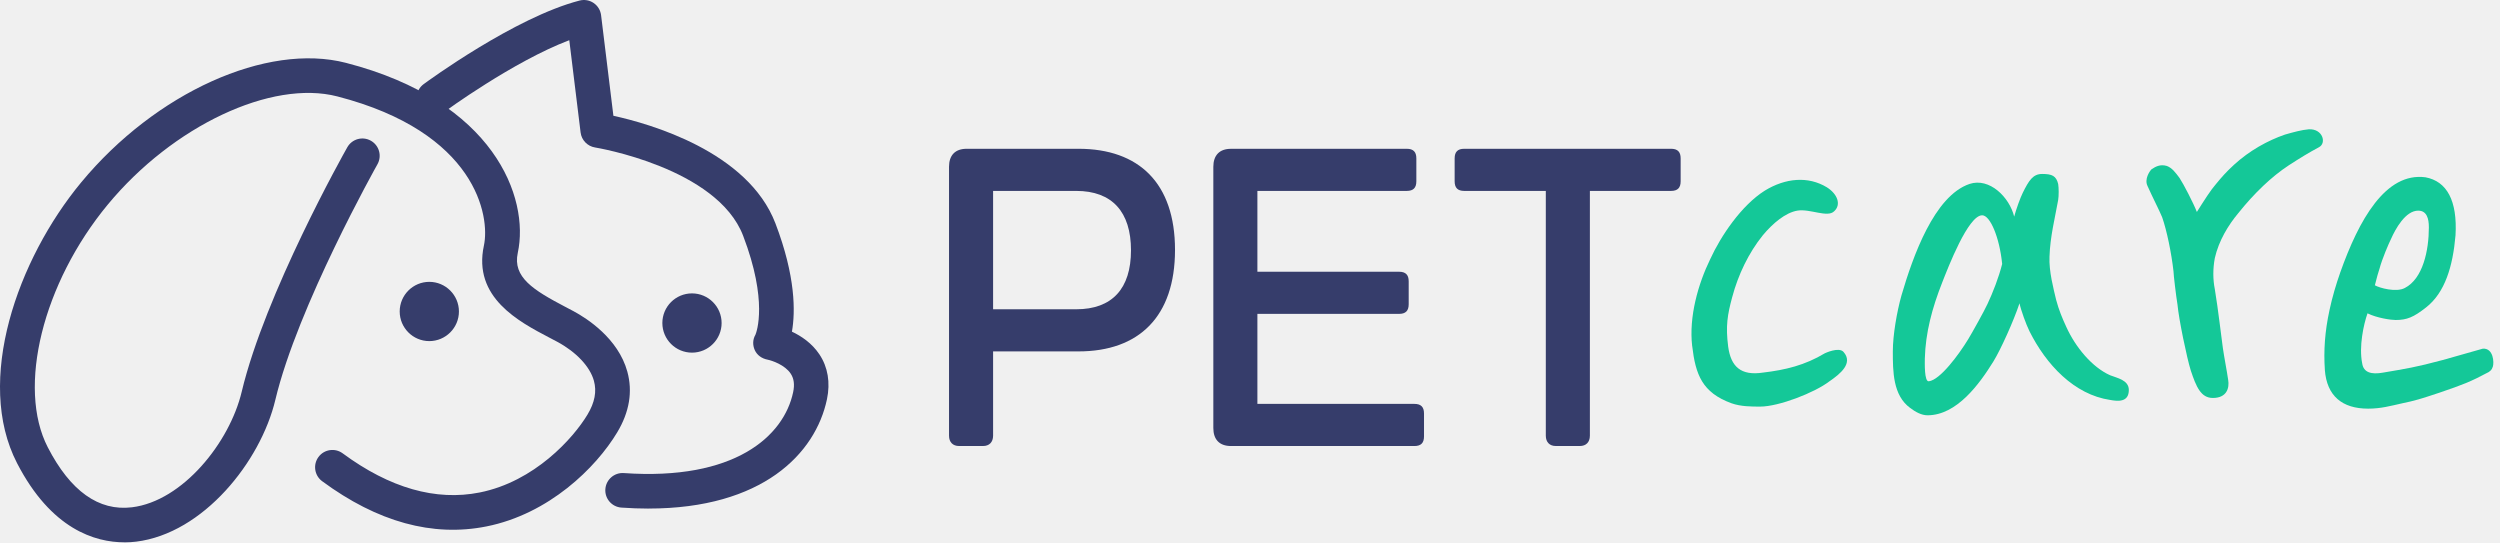
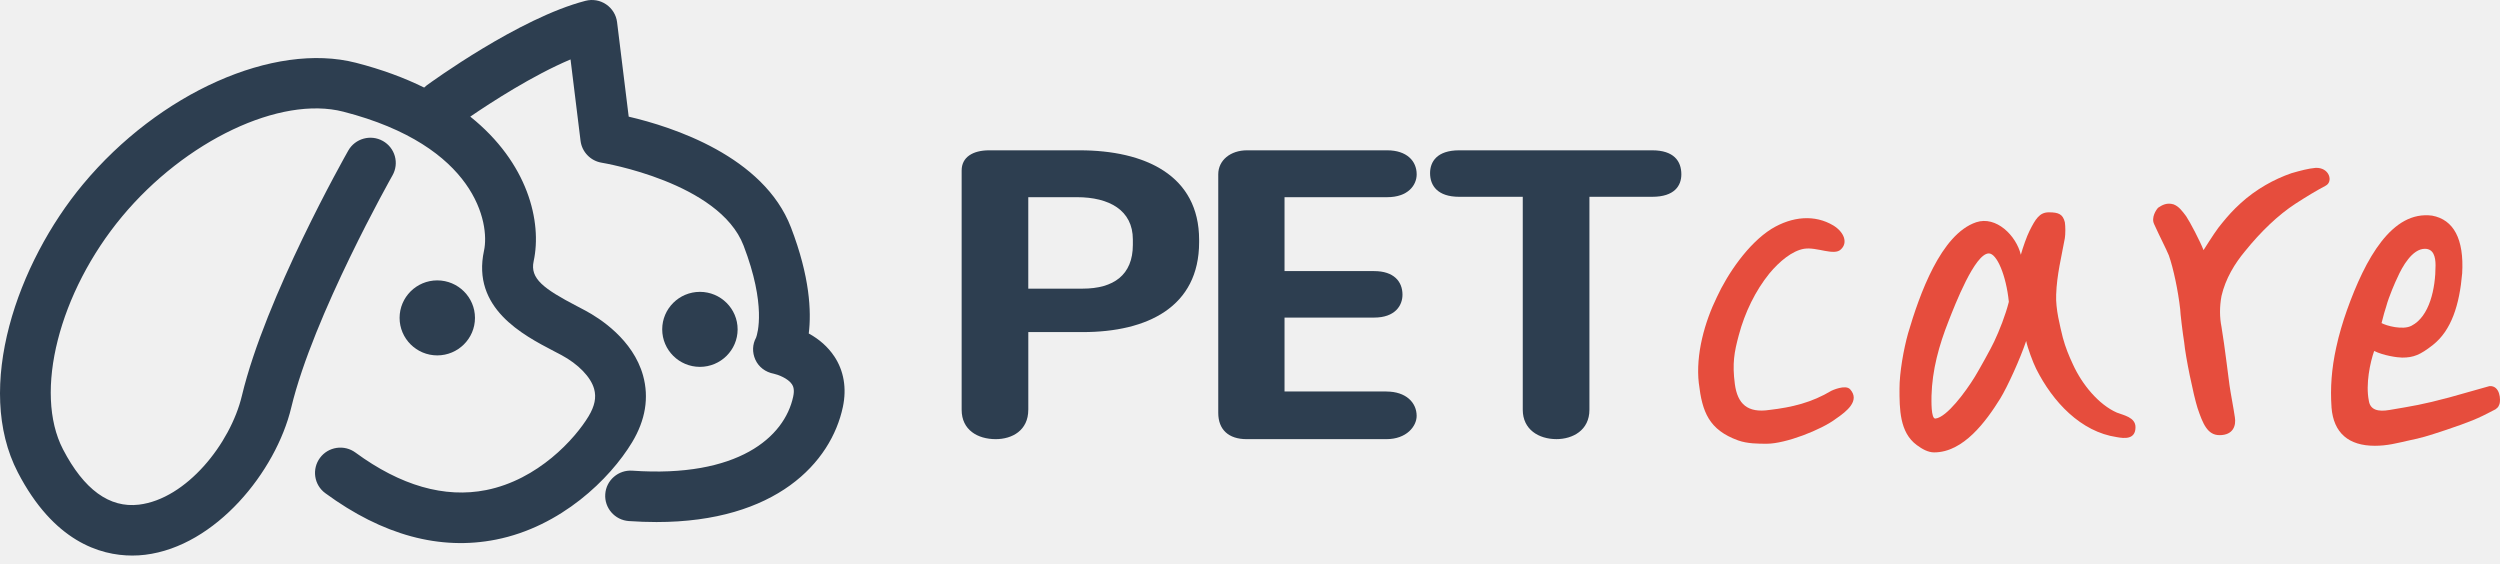
- <svg xmlns="http://www.w3.org/2000/svg" width="189" height="41" viewBox="0 0 189 41" fill="none">
-   <g clip-path="url(#clip0_137_446)">
-     <path d="M9.398 40.999C7.203 40.999 3.875 40.024 1.288 35.012C-1.92 28.797 1.302 19.627 6.144 13.781C11.756 7.006 20.171 3.206 26.155 4.752C37.338 7.637 40.049 14.924 39.144 19.117C38.746 20.954 40.312 21.927 42.746 23.203C42.96 23.314 43.168 23.424 43.37 23.532C44.359 24.064 46.734 25.575 47.426 28.094C47.841 29.605 47.585 31.148 46.662 32.685C45.047 35.377 41.49 38.857 36.78 39.797C32.712 40.612 28.531 39.461 24.353 36.378C23.772 35.949 23.648 35.131 24.077 34.548C24.506 33.967 25.326 33.843 25.907 34.273C29.467 36.898 32.953 37.894 36.267 37.231C40.407 36.403 43.339 33.137 44.417 31.339C44.965 30.426 45.122 29.592 44.9 28.788C44.605 27.717 43.569 26.615 42.127 25.838C41.933 25.735 41.734 25.629 41.528 25.523C39.222 24.314 35.737 22.487 36.583 18.566C37.062 16.349 36.005 9.999 25.499 7.288C20.529 6.006 13.075 9.516 8.158 15.454C3.233 21.401 1.278 29.294 3.612 33.816C5.323 37.132 7.465 38.658 9.975 38.351C13.806 37.884 17.359 33.458 18.273 29.617C20.041 22.196 26.003 11.583 26.256 11.135C26.612 10.505 27.409 10.283 28.039 10.639C28.668 10.995 28.89 11.792 28.534 12.422C28.475 12.528 22.498 23.164 20.817 30.224C19.704 34.901 15.362 40.329 10.291 40.949C10.021 40.982 9.721 41.003 9.396 41.003L9.398 40.999Z" fill="#363D6B" />
-     <path d="M49.028 38.449C48.371 38.449 47.687 38.424 46.977 38.374C46.257 38.323 45.712 37.697 45.765 36.976C45.817 36.256 46.443 35.712 47.162 35.764C55.526 36.352 59.258 32.99 59.962 29.648C60.083 29.078 60.023 28.622 59.781 28.253C59.343 27.584 58.364 27.258 58.023 27.189C57.602 27.108 57.236 26.857 57.061 26.468C56.889 26.082 56.901 25.667 57.112 25.305C57.197 25.1 58.071 22.768 56.181 17.824C54.213 12.677 45.079 11.162 44.986 11.149C44.411 11.056 43.964 10.594 43.893 10.015L43.038 3.039C38.796 4.647 33.639 8.425 33.581 8.467C32.999 8.895 32.181 8.771 31.752 8.19C31.323 7.609 31.446 6.789 32.029 6.36C32.308 6.154 38.918 1.312 43.816 0.042C44.181 -0.052 44.57 0.014 44.88 0.227C45.192 0.44 45.397 0.774 45.442 1.15L46.373 8.753C49.082 9.345 56.538 11.436 58.623 16.889C60.156 20.902 60.133 23.578 59.87 25.074C60.564 25.399 61.377 25.934 61.949 26.793C62.588 27.75 62.785 28.924 62.518 30.185C61.653 34.294 57.644 38.447 49.025 38.447L49.028 38.449Z" fill="#363D6B" />
-     <path d="M52.314 26.398C53.407 26.398 54.292 25.513 54.292 24.42C54.292 23.328 53.407 22.442 52.314 22.442C51.222 22.442 50.336 23.328 50.336 24.42C50.336 25.513 51.222 26.398 52.314 26.398Z" fill="#363D6B" />
-     <path d="M52.314 26.66C51.079 26.66 50.074 25.655 50.074 24.42C50.074 23.185 51.079 22.18 52.314 22.18C53.549 22.18 54.554 23.185 54.554 24.42C54.554 25.655 53.549 26.66 52.314 26.66ZM52.314 22.705C51.369 22.705 50.597 23.474 50.597 24.422C50.597 25.369 51.367 26.138 52.314 26.138C53.261 26.138 54.031 25.369 54.031 24.422C54.031 23.474 53.261 22.705 52.314 22.705Z" fill="#363D6B" />
-     <path d="M32.455 25.526C33.547 25.526 34.433 24.64 34.433 23.548C34.433 22.456 33.547 21.57 32.455 21.57C31.362 21.57 30.477 22.456 30.477 23.548C30.477 24.64 31.362 25.526 32.455 25.526Z" fill="#363D6B" />
-     <path d="M32.455 25.788C31.22 25.788 30.217 24.783 30.217 23.548C30.217 22.313 31.222 21.308 32.455 21.308C33.688 21.308 34.695 22.313 34.695 23.548C34.695 24.783 33.69 25.788 32.455 25.788ZM32.455 21.833C31.509 21.833 30.74 22.602 30.74 23.55C30.74 24.497 31.509 25.266 32.455 25.266C33.4 25.266 34.171 24.497 34.171 23.55C34.171 22.602 33.402 21.833 32.455 21.833Z" fill="#363D6B" />
-     <path d="M75.078 26.566V32.936C75.078 33.428 74.788 33.718 74.324 33.718H72.5C72.036 33.718 71.746 33.428 71.746 32.936V12.609C71.746 11.74 72.21 11.248 73.079 11.248H81.534C86.11 11.248 88.831 13.854 88.831 18.892C88.831 23.93 86.11 26.566 81.534 26.566H75.076H75.078ZM75.078 14.433V23.381H81.361C84.083 23.381 85.503 21.817 85.503 18.922C85.503 16.026 84.084 14.433 81.361 14.433H75.078Z" fill="#363D6B" />
-     <path d="M106.352 11.248C106.844 11.248 107.076 11.48 107.076 11.972V13.709C107.076 14.201 106.844 14.433 106.352 14.433H95.059V20.544H105.773C106.265 20.544 106.497 20.776 106.497 21.268V23.005C106.497 23.497 106.265 23.729 105.773 23.729H95.059V30.534H106.931C107.423 30.534 107.655 30.766 107.655 31.258V32.996C107.655 33.488 107.423 33.72 106.931 33.72H93.061C92.192 33.72 91.728 33.228 91.728 32.359V12.61C91.728 11.742 92.192 11.25 93.061 11.25H106.352V11.248Z" fill="#363D6B" />
-     <path d="M126.333 11.248C126.825 11.248 127.057 11.48 127.057 11.972V13.709C127.057 14.201 126.825 14.433 126.333 14.433H120.195V32.936C120.195 33.428 119.905 33.718 119.441 33.718H117.616C117.152 33.718 116.863 33.428 116.863 32.936V14.433H110.695C110.203 14.433 109.971 14.201 109.971 13.709V11.972C109.971 11.48 110.203 11.248 110.695 11.248H126.332H126.333Z" fill="#363D6B" />
-     <path d="M127.927 26.154C127.674 23.937 128.38 21.467 129.288 19.602C130.093 17.839 131.656 15.52 133.42 14.411C134.983 13.453 136.696 13.302 138.107 14.158C138.913 14.662 139.217 15.468 138.662 15.972C138.158 16.476 136.848 15.77 135.89 15.922C134.983 16.073 134.025 16.879 133.27 17.786C132.211 19.096 131.405 20.761 130.952 22.474C130.599 23.784 130.448 24.64 130.65 26.203C130.852 27.716 131.608 28.42 133.272 28.169C134.985 27.967 136.447 27.614 137.959 26.707C137.959 26.707 139.018 26.203 139.37 26.606C140.126 27.463 139.117 28.27 138.311 28.823C137.202 29.68 134.481 30.739 133.069 30.739C132.414 30.739 131.608 30.739 130.903 30.488C128.686 29.682 128.182 28.321 127.929 26.153L127.927 26.154Z" fill="#14C898" />
-     <path d="M143.098 26.557C143.098 25.348 143.399 23.583 143.754 22.323C144.61 19.4 146.224 14.814 148.894 13.907C150.407 13.403 151.919 14.915 152.272 16.377C152.423 15.822 152.725 14.966 152.927 14.563C153.381 13.655 153.683 13.151 154.389 13.151C155.145 13.151 155.448 13.303 155.598 13.907C155.649 14.209 155.649 14.814 155.598 15.116C155.345 16.527 154.993 17.887 154.942 19.4C154.892 20.509 155.244 21.819 155.446 22.676C155.649 23.431 155.9 24.037 156.202 24.692C156.906 26.255 158.168 27.768 159.528 28.371C160.032 28.574 160.94 28.724 160.94 29.481C160.94 30.439 160.083 30.337 159.528 30.236C156.807 29.833 154.689 27.566 153.43 25.045C153.179 24.541 152.774 23.431 152.675 22.929C152.221 24.29 151.263 26.407 150.709 27.314C149.65 29.027 147.937 31.396 145.718 31.396C145.264 31.396 144.811 31.145 144.408 30.841C143.098 29.884 143.098 28.07 143.098 26.557ZM145.517 27.112C145.517 27.414 145.467 28.875 145.819 28.825C146.675 28.724 148.087 26.808 148.793 25.65C149.044 25.247 150.053 23.433 150.255 22.979C150.658 22.123 151.112 20.963 151.364 19.955C151.162 17.938 150.457 16.276 149.852 16.276C148.793 16.276 147.281 20.207 146.827 21.366C146.072 23.281 145.568 25.146 145.517 27.112Z" fill="#14C898" />
-     <path d="M162.352 14.058C162.101 13.554 162.504 12.949 162.654 12.799C162.956 12.597 163.31 12.396 163.814 12.546C164.217 12.698 164.47 13.05 164.772 13.453C165.073 13.907 165.83 15.368 166.082 16.024C166.687 15.067 167.14 14.36 167.493 13.957C167.946 13.402 168.299 13 168.904 12.445C170.064 11.386 171.425 10.631 172.735 10.177C173.44 9.975 173.994 9.825 174.549 9.774C175.608 9.724 175.91 10.833 175.304 11.135C174.549 11.538 173.893 11.941 173.037 12.495C171.727 13.352 170.415 14.613 169.206 16.124C168.451 17.031 167.744 18.191 167.442 19.501C167.29 20.307 167.29 21.115 167.442 21.87C167.693 23.382 167.946 25.599 168.048 26.306C168.149 27.011 168.349 28.019 168.451 28.726C168.552 29.331 168.349 30.086 167.29 30.086C166.383 30.086 166.031 29.23 165.626 28.019C165.325 27.061 164.719 24.138 164.618 23.028C164.517 22.423 164.316 20.761 164.316 20.508C164.164 19.147 163.812 17.432 163.46 16.426C163.207 15.82 162.804 15.065 162.35 14.057L162.352 14.058Z" fill="#14C898" />
-     <path d="M175.76 27.97C175.659 26.508 175.76 25.047 176.112 23.435C176.315 22.477 176.616 21.469 176.918 20.612C178.329 16.63 180.346 13.001 183.369 13.404C184.983 13.706 185.789 15.168 185.637 17.79C185.434 20.159 184.831 22.125 183.42 23.234C182.462 23.989 181.958 24.192 181.101 24.192C180.749 24.192 179.69 24.04 178.984 23.688C178.682 24.544 178.328 26.208 178.581 27.468C178.682 28.172 179.285 28.324 180.144 28.172C181.907 27.871 182.614 27.77 184.679 27.215C185.536 26.964 186.493 26.711 187.704 26.358C188.51 26.308 188.56 27.417 188.459 27.719C188.358 28.021 188.257 28.021 188.157 28.122C186.746 28.877 186.191 29.08 184.428 29.685C182.915 30.189 182.563 30.29 181.605 30.491C180.698 30.693 179.992 30.894 179.034 30.894C177.068 30.894 175.91 29.936 175.758 27.97H175.76ZM179.892 20.309C179.791 20.61 179.69 20.965 179.54 21.568C179.892 21.77 181.154 22.123 181.808 21.77C183.168 21.066 183.622 18.948 183.622 17.184C183.622 16.529 183.47 15.925 182.816 15.925C181.858 15.925 181.103 17.285 180.749 18.091C180.597 18.393 180.093 19.553 179.892 20.309Z" fill="#14C898" />
-   </g>
-   <defs>
-     <clipPath id="clip0_137_446">
-       <rect width="188.5" height="40.999" fill="white" />
-     </clipPath>
-   </defs>
+ <svg xmlns="http://www.w3.org/2000/svg" width="182" height="41" viewBox="0 0 182 41" fill="none">
+   <path d="M60.724 25.928C60.276 25.259 59.656 24.705 58.877 24.277C59.075 22.686 58.962 20.149 57.582 16.556C55.588 11.368 48.949 9.232 45.769 8.492L44.923 1.615C44.859 1.089 44.568 0.618 44.128 0.319C43.688 0.019 43.139 -0.074 42.625 0.06C37.807 1.301 31.347 6.009 31.073 6.207C31.002 6.259 30.939 6.316 30.878 6.375C29.45 5.669 27.802 5.056 25.913 4.57C19.943 3.036 11.587 6.756 6.044 13.413C1.26 19.16 -1.908 28.212 1.299 34.392C3.894 39.393 7.262 40.444 9.63 40.444C9.941 40.444 10.255 40.426 10.564 40.388C15.7 39.764 20.084 34.338 21.203 29.669C22.798 22.998 28.516 12.87 28.573 12.768C28.815 12.34 28.877 11.844 28.745 11.371C28.612 10.898 28.303 10.505 27.873 10.263C26.986 9.765 25.857 10.078 25.355 10.96C25.11 11.393 19.328 21.625 17.608 28.817C16.773 32.305 13.565 36.32 10.118 36.738C7.971 36.999 6.108 35.643 4.584 32.706C2.439 28.57 4.29 21.284 8.891 15.758C13.491 10.235 20.411 6.954 24.99 8.129C34.659 10.612 35.665 16.272 35.237 18.244C34.327 22.435 38.066 24.384 40.313 25.557C40.505 25.657 40.691 25.754 40.871 25.849C42.102 26.509 43.016 27.453 43.253 28.316C43.424 28.932 43.295 29.564 42.85 30.304C41.861 31.945 39.175 34.923 35.39 35.677C32.368 36.278 29.166 35.359 25.877 32.946C25.481 32.656 24.992 32.535 24.505 32.607C24.016 32.681 23.586 32.938 23.294 33.334C23.002 33.728 22.881 34.215 22.953 34.699C23.025 35.184 23.285 35.613 23.683 35.904C27.846 38.959 32.029 40.095 36.114 39.281C40.836 38.342 44.4 34.876 46.018 32.196C46.99 30.582 47.259 28.949 46.816 27.343C46.089 24.713 43.641 23.16 42.621 22.614C42.435 22.514 42.24 22.412 42.042 22.308L42.015 22.295C39.559 21.015 38.577 20.276 38.849 19.023C39.472 16.152 38.44 11.854 34.236 8.49C35.744 7.459 38.766 5.496 41.535 4.326L42.264 10.253C42.363 11.062 42.998 11.717 43.807 11.846C43.893 11.859 52.362 13.271 54.13 17.873C55.801 22.223 55.142 24.308 55.043 24.578C54.771 25.072 54.751 25.654 54.99 26.183C55.23 26.718 55.724 27.093 56.335 27.208C56.629 27.268 57.37 27.544 57.654 27.975C57.745 28.114 57.854 28.356 57.745 28.869C57.118 31.83 53.711 34.801 46.035 34.265C45.542 34.231 45.067 34.389 44.694 34.711C44.321 35.033 44.096 35.48 44.063 35.969C43.99 36.98 44.76 37.861 45.776 37.933C46.465 37.981 47.143 38.005 47.794 38.005C56.49 38.005 60.504 33.677 61.361 29.626C61.65 28.261 61.432 26.982 60.728 25.931L60.724 25.928Z" fill="#2D3E50" />
+   <path d="M53.699 23.978C53.699 22.472 52.467 21.247 50.954 21.247C49.44 21.247 48.209 22.472 48.209 23.978C48.209 25.483 49.44 26.708 50.954 26.708C52.467 26.708 53.699 25.483 53.699 23.978Z" fill="#2D3E50" />
+   <path d="M34.578 23.142C34.578 21.637 33.346 20.412 31.833 20.412C30.319 20.412 29.09 21.637 29.09 23.142C29.09 24.648 30.321 25.873 31.833 25.873C33.345 25.873 34.578 24.648 34.578 23.142Z" fill="#2D3E50" />
+   <path d="M74.859 29.834C74.859 31.332 73.688 31.97 72.489 31.97C71.179 31.97 70.008 31.305 70.008 29.834V12.413C70.008 11.443 70.816 10.943 72.015 10.943H78.597C83.337 10.943 87.296 12.746 87.296 17.462V17.629C87.296 22.345 83.532 24.176 78.82 24.176H74.861V29.834H74.859ZM78.818 21.013C81.078 21.013 82.472 20.014 82.472 17.823V17.435C82.472 15.299 80.743 14.355 78.4 14.355H74.859V21.013H78.818Z" fill="#2D3E50" />
+   <path d="M100.93 28.503C102.353 28.503 103.132 29.306 103.132 30.277C103.132 31.026 102.407 31.97 100.93 31.97H90.752C89.442 31.97 88.689 31.276 88.689 30.057V12.691C88.689 11.665 89.581 10.943 90.781 10.943H100.987C102.41 10.943 103.134 11.72 103.134 12.691C103.134 13.468 102.521 14.355 100.987 14.355H93.514V19.736H100.038C101.461 19.736 102.101 20.485 102.101 21.456C102.101 22.233 101.572 23.12 100.038 23.12H93.514V28.501H100.932L100.93 28.503Z" fill="#2D3E50" />
+   <path d="M106.229 14.327C104.667 14.327 104.109 13.523 104.109 12.607C104.109 11.775 104.612 10.943 106.229 10.943H120.282C121.845 10.943 122.402 11.72 122.402 12.691C122.402 13.523 121.9 14.327 120.282 14.327H115.71V29.833C115.71 31.33 114.484 31.968 113.311 31.968C112.028 31.968 110.857 31.275 110.857 29.833V14.327H106.228H106.229Z" fill="#2D3E50" />
+   <path d="M123.675 27.913C123.431 25.789 124.112 23.423 124.985 21.636C125.761 19.947 127.266 17.726 128.965 16.663C130.47 15.746 132.119 15.601 133.478 16.421C134.254 16.904 134.547 17.676 134.012 18.159C133.527 18.642 132.265 17.965 131.343 18.11C130.47 18.256 129.547 19.028 128.82 19.897C127.801 21.152 127.024 22.746 126.588 24.387C126.248 25.642 126.102 26.462 126.297 27.96C126.492 29.409 127.219 30.084 128.822 29.843C130.471 29.649 131.879 29.312 133.335 28.443C133.335 28.443 134.355 27.96 134.694 28.346C135.422 29.166 134.451 29.94 133.675 30.47C132.606 31.29 129.986 32.304 128.627 32.304C127.995 32.304 127.219 32.304 126.541 32.064C124.406 31.292 123.92 29.988 123.677 27.911L123.675 27.913Z" fill="#E64D3D" />
+   <path d="M138.283 28.299C138.283 27.141 138.574 25.45 138.915 24.243C139.74 21.442 141.293 17.049 143.865 16.18C145.321 15.697 146.778 17.146 147.117 18.546C147.263 18.015 147.554 17.195 147.749 16.808C148.186 15.94 148.476 15.457 149.156 15.457C149.884 15.457 150.176 15.602 150.321 16.18C150.369 16.469 150.369 17.049 150.321 17.338C150.077 18.69 149.738 19.994 149.689 21.442C149.64 22.505 149.98 23.76 150.174 24.581C150.369 25.304 150.611 25.884 150.902 26.512C151.58 28.01 152.795 29.459 154.105 30.037C154.591 30.23 155.464 30.374 155.464 31.099C155.464 32.017 154.639 31.92 154.105 31.823C151.485 31.437 149.445 29.265 148.233 26.85C147.991 26.367 147.601 25.304 147.505 24.823C147.068 26.126 146.146 28.155 145.612 29.024C144.592 30.665 142.943 32.934 140.806 32.934C140.369 32.934 139.933 32.694 139.545 32.403C138.283 31.485 138.283 29.748 138.283 28.299ZM140.613 28.83C140.613 29.119 140.564 30.52 140.904 30.471C141.728 30.374 143.087 28.539 143.768 27.43C144.01 27.044 144.98 25.306 145.175 24.871C145.563 24.051 146 22.94 146.244 21.974C146.049 20.042 145.37 18.449 144.787 18.449C143.768 18.449 142.311 22.216 141.875 23.326C141.147 25.16 140.662 26.947 140.613 28.83Z" fill="#E64D3D" />
+   <path d="M156.826 16.326C156.584 15.843 156.972 15.263 157.116 15.119C157.407 14.925 157.748 14.733 158.233 14.877C158.621 15.022 158.865 15.36 159.155 15.746C159.446 16.18 160.175 17.581 160.417 18.209C161 17.291 161.437 16.615 161.776 16.229C162.213 15.697 162.552 15.311 163.135 14.78C164.252 13.765 165.562 13.042 166.824 12.607C167.502 12.414 168.036 12.27 168.571 12.221C169.59 12.173 169.881 13.236 169.298 13.525C168.571 13.911 167.939 14.297 167.114 14.828C165.853 15.649 164.59 16.857 163.425 18.304C162.698 19.173 162.018 20.284 161.727 21.539C161.581 22.311 161.581 23.085 161.727 23.809C161.969 25.257 162.213 27.381 162.31 28.058C162.408 28.733 162.601 29.699 162.698 30.376C162.796 30.956 162.601 31.679 161.581 31.679C160.708 31.679 160.368 30.859 159.979 29.699C159.688 28.782 159.105 25.981 159.008 24.918C158.91 24.338 158.717 22.746 158.717 22.503C158.571 21.2 158.232 19.557 157.892 18.593C157.649 18.013 157.261 17.29 156.824 16.324L156.826 16.326Z" fill="#E64D3D" />
+   <path d="M169.735 29.652C169.638 28.252 169.735 26.852 170.074 25.308C170.269 24.39 170.56 23.424 170.85 22.604C172.209 18.789 174.151 15.313 177.062 15.699C178.616 15.988 179.392 17.388 179.246 19.9C179.051 22.169 178.47 24.052 177.111 25.115C176.189 25.839 175.703 26.033 174.879 26.033C174.539 26.033 173.52 25.887 172.839 25.55C172.549 26.37 172.208 27.965 172.451 29.171C172.549 29.846 173.13 29.991 173.956 29.846C175.655 29.557 176.335 29.46 178.324 28.929C179.149 28.688 180.071 28.446 181.237 28.108C182.013 28.06 182.061 29.123 181.964 29.412C181.866 29.701 181.769 29.701 181.673 29.798C180.314 30.521 179.78 30.715 178.082 31.295C176.626 31.778 176.286 31.875 175.364 32.067C174.491 32.261 173.81 32.453 172.888 32.453C170.995 32.453 169.88 31.536 169.733 29.652H169.735ZM173.716 22.313C173.619 22.602 173.521 22.941 173.377 23.52C173.716 23.713 174.931 24.051 175.561 23.713C176.871 23.038 177.308 21.009 177.308 19.32C177.308 18.692 177.161 18.113 176.531 18.113C175.609 18.113 174.882 19.417 174.541 20.189C174.395 20.478 173.909 21.589 173.716 22.313Z" fill="#E64D3D" />
</svg>
